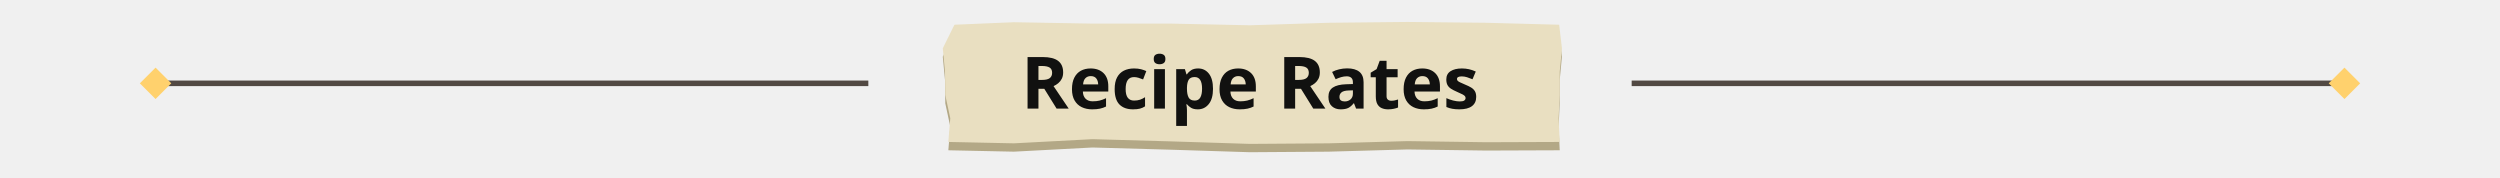
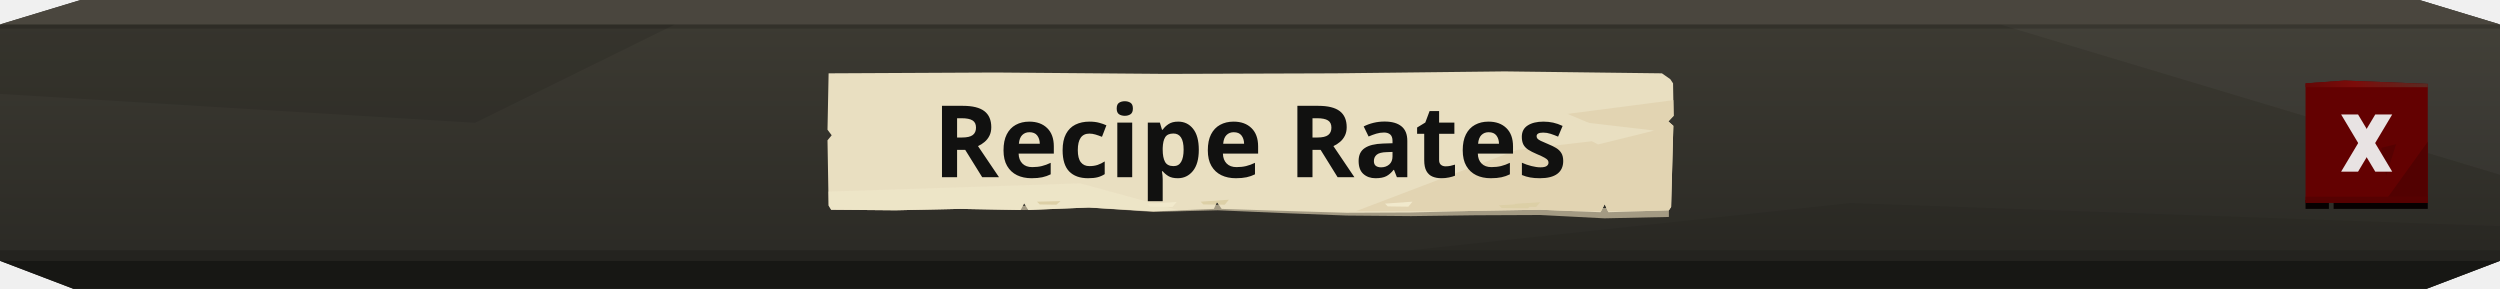
- <svg xmlns="http://www.w3.org/2000/svg" viewBox="0 0 900 64" width="900" height="64" role="img" aria-label="Recipe Rates">
-   <rect x="60" y="29" width="252.6" height="2" fill="#524943" />
-   <rect x="587.4" y="29" width="252.6" height="2" fill="#524943" />
-   <rect x="52" y="26" width="8" height="8" fill="#ffd16d" transform="rotate(45 56 30)" />
-   <rect x="840" y="26" width="8" height="8" fill="#ffd16d" transform="rotate(45 844 30)" />
-   <polygon points="343.6,11.9 365.0,11.0 393.3,11.5 421.7,11.5 450.0,12.1 478.3,11.2 506.7,10.9 535.0,11.2 561.3,11.9 562.3,20.4 561.5,28.8 561.5,37.2 561.1,45.6 561.5,54.1 535.0,54.2 506.7,53.8 478.3,54.6 450.0,54.8 421.7,53.9 393.3,53.1 365.0,54.6 341.4,54.1 342.1,45.6 340.3,37.2 340.2,28.8 339.4,20.4" fill="#b3a886" />
-   <polygon points="343.6,8.9 365.0,8.0 393.3,8.5 421.7,8.5 450.0,9.1 478.3,8.2 506.7,7.9 535.0,8.2 561.3,8.9 562.3,17.4 561.5,25.8 561.5,34.2 561.1,42.6 561.5,51.1 535.0,51.2 506.7,50.8 478.3,51.6 450.0,51.8 421.7,50.9 393.3,50.1 365.0,51.6 341.4,51.1 342.1,42.6 340.3,34.2 340.2,25.8 339.4,17.4" fill="#e9dfc1" />
-   <text x="450.0" y="39.1" font-family="'Noto Sans','Segoe UI',Helvetica,Arial,sans-serif" font-size="26" font-weight="700" fill="#111110" text-anchor="middle">Recipe Rates</text>
+ <svg xmlns="http://www.w3.org/2000/svg" viewBox="0 0 900 104" width="900" height="104" role="img" aria-label="Recipe Rates">
+   <defs>
+     <clipPath id="c1">
+       <polygon points="29,0 871,0 900,8.8 900,93.9 873.5,104 26.5,104 0,93.9 0,8.8" />
+     </clipPath>
+     <linearGradient id="g2" gradientUnits="userSpaceOnUse" x1="0" y1="8.8" x2="0" y2="93.9">
+       <stop offset="0" stop-color="#3c3a32" />
+       <stop offset="1" stop-color="#2b2a25" />
+     </linearGradient>
+     <clipPath id="c3">
+       <polygon points="298.3,26.4 358.3,26.1 419.4,26.6 480.6,26.4 541.7,25.7 598.3,26.4 601.3,28.5 602.3,30 602.5,41.7 600.6,43.7 602.4,45.3 601.6,74.5 600.8,75.7 579,76.4 577.7,73.5 576.2,76.4 554.4,75.5 531.2,75.9 508,76.5 484.8,76.6 461.6,75.9 439.8,75.2 438.1,72.7 437,75.2 415.2,76.1 392,74.7 370.2,75.6 368.7,73.2 367.4,75.6 345.6,75.2 322.4,75.7 299.2,75.5 298.3,74 297.9,50.5 299.4,48.7 297.9,46.7" />
+     </clipPath>
+     <clipPath id="c4">
+       <polygon points="830,30 844.1,29 874,30.2 874,73 830,73" />
+     </clipPath>
+     <linearGradient id="g5" gradientUnits="userSpaceOnUse" x1="830" y1="0" x2="874" y2="0">
+       <stop offset="0" stop-color="#640706" />
+       <stop offset="0.4" stop-color="#7c0c0a" />
+       <stop offset="1" stop-color="#5a2a22" />
+     </linearGradient>
+   </defs>
+   <polygon points="29,0 871,0 900,8.8 900,93.9 873.5,104 26.5,104 0,93.9 0,8.8" fill="url(#g2)" />
+   <g clip-path="url(#c1)">
+     <polygon points="0,8.8 243,8.8 171,44.2 0,33.8" fill="#000000" opacity="0.1" />
+     <polygon points="900,8.8 900,62.9 720,8.8" fill="#ffffff" opacity="0.035" />
+     <polygon points="378,104 666,73.1 900,81.4 900,104" fill="#000000" opacity="0.07" />
+     <rect x="0" y="0" width="900" height="8.8" fill="#4a463e" />
+     <rect x="0" y="8.8" width="900" height="1.5" fill="#000000" opacity="0.16" />
+     <rect x="0" y="90.1" width="900" height="3.8" fill="#24231f" />
+     <rect x="0" y="93.9" width="900" height="10.1" fill="#171714" />
+   </g>
+   <polygon points="600.8,74.2 577.6,74.9 554.4,74 531.2,74.4 508,75 484.8,75.1 461.6,74.4 438.4,73.7 415.2,74.6 392,73.2 368.8,74.1 345.6,73.7 322.4,74.2 299.2,74 299.2,75.5 322.4,75.7 345.6,75.2 368.8,75.6 392,74.7 415.2,76.3 438.4,75.7 461.6,76.7 484.8,77.6 508,77.8 531.2,77.5 554.4,77.4 577.6,78.6 600.8,78.1" fill="#a39a83" />
+   <polygon points="298.3,26.4 358.3,26.1 419.4,26.6 480.6,26.4 541.7,25.7 598.3,26.4 601.3,28.5 602.3,30 602.5,41.7 600.6,43.7 602.4,45.3 601.6,74.5 600.8,75.7 579,76.4 577.7,73.5 576.2,76.4 554.4,75.5 531.2,75.9 508,76.5 484.8,76.6 461.6,75.9 439.8,75.2 438.1,72.7 437,75.2 415.2,76.1 392,74.7 370.2,75.6 368.7,73.2 367.4,75.6 345.6,75.2 322.4,75.7 299.2,75.5 298.3,74 297.9,50.5 299.4,48.7 297.9,46.7" fill="#e9dfc1" />
+   <g clip-path="url(#c3)">
+     <polygon points="602.8,36 564.3,41 584.5,49.5 546,54 488.2,76 602.8,76" fill="#e2d4b2" />
+     <polygon points="595.5,47 557,42.5 575.3,52" fill="#e9dfc1" />
+     <polygon points="297.2,69 388.9,66 425.5,76 297.2,76" fill="#f1e9cc" opacity="0.55" />
+     <polygon points="539.6,73.9 551.6,73.2 550.1,75 540.6,74.9" fill="#dccfa6" />
+     <polygon points="413,73.4 423.6,72.7 422.1,74.5 414,74.4" fill="#f1e9cc" />
+     <polygon points="498.6,73.3 508.5,72.6 507,74.4 499.6,74.3" fill="#f1e9cc" />
+     <polygon points="432.2,72.6 442.4,71.9 440.9,73.7 433.2,73.6" fill="#dccfa6" />
+     <polygon points="545.1,73.4 554.5,72.8 553,74.5 546.1,74.4" fill="#dccfa6" />
+     <polygon points="373.3,72.6 381.8,72.4 380.3,73.7 374.3,73.6" fill="#dccfa6" />
+   </g>
+   <text x="450" y="63.8" font-family="'Noto Sans','Open Sans','Segoe UI',Roboto,'Helvetica Neue',Arial,sans-serif" font-size="36" font-weight="700" fill="#111110" text-anchor="middle" textLength="217.6">Recipe Rates</text>
+   <rect x="830" y="72" width="8.4" height="3.2" fill="#070101" />
+   <rect x="840.1" y="72" width="33.9" height="3.2" fill="#070101" />
+   <polygon points="830,30 844.1,29 874,30.2 874,73 830,73" fill="#630101" />
+   <g clip-path="url(#c4)">
+     <polygon points="874,51 858.2,73 874,73" fill="#520101" />
+     <polygon points="857.3,53.2 862.6,51.9 859,63.3" fill="#560101" />
+     <rect x="830" y="29" width="44" height="2.4" fill="url(#g5)" />
+     <rect x="830" y="70.8" width="44" height="2.2" fill="#560101" />
+   </g>
+   <polygon points="842.8,41.2 848.9,41.2 861.2,61.8 855.1,61.8" fill="#e8e3e3" />
+   <polygon points="861.2,41.2 855.1,41.2 842.8,61.8 848.9,61.8" fill="#e8e3e3" />
</svg>
